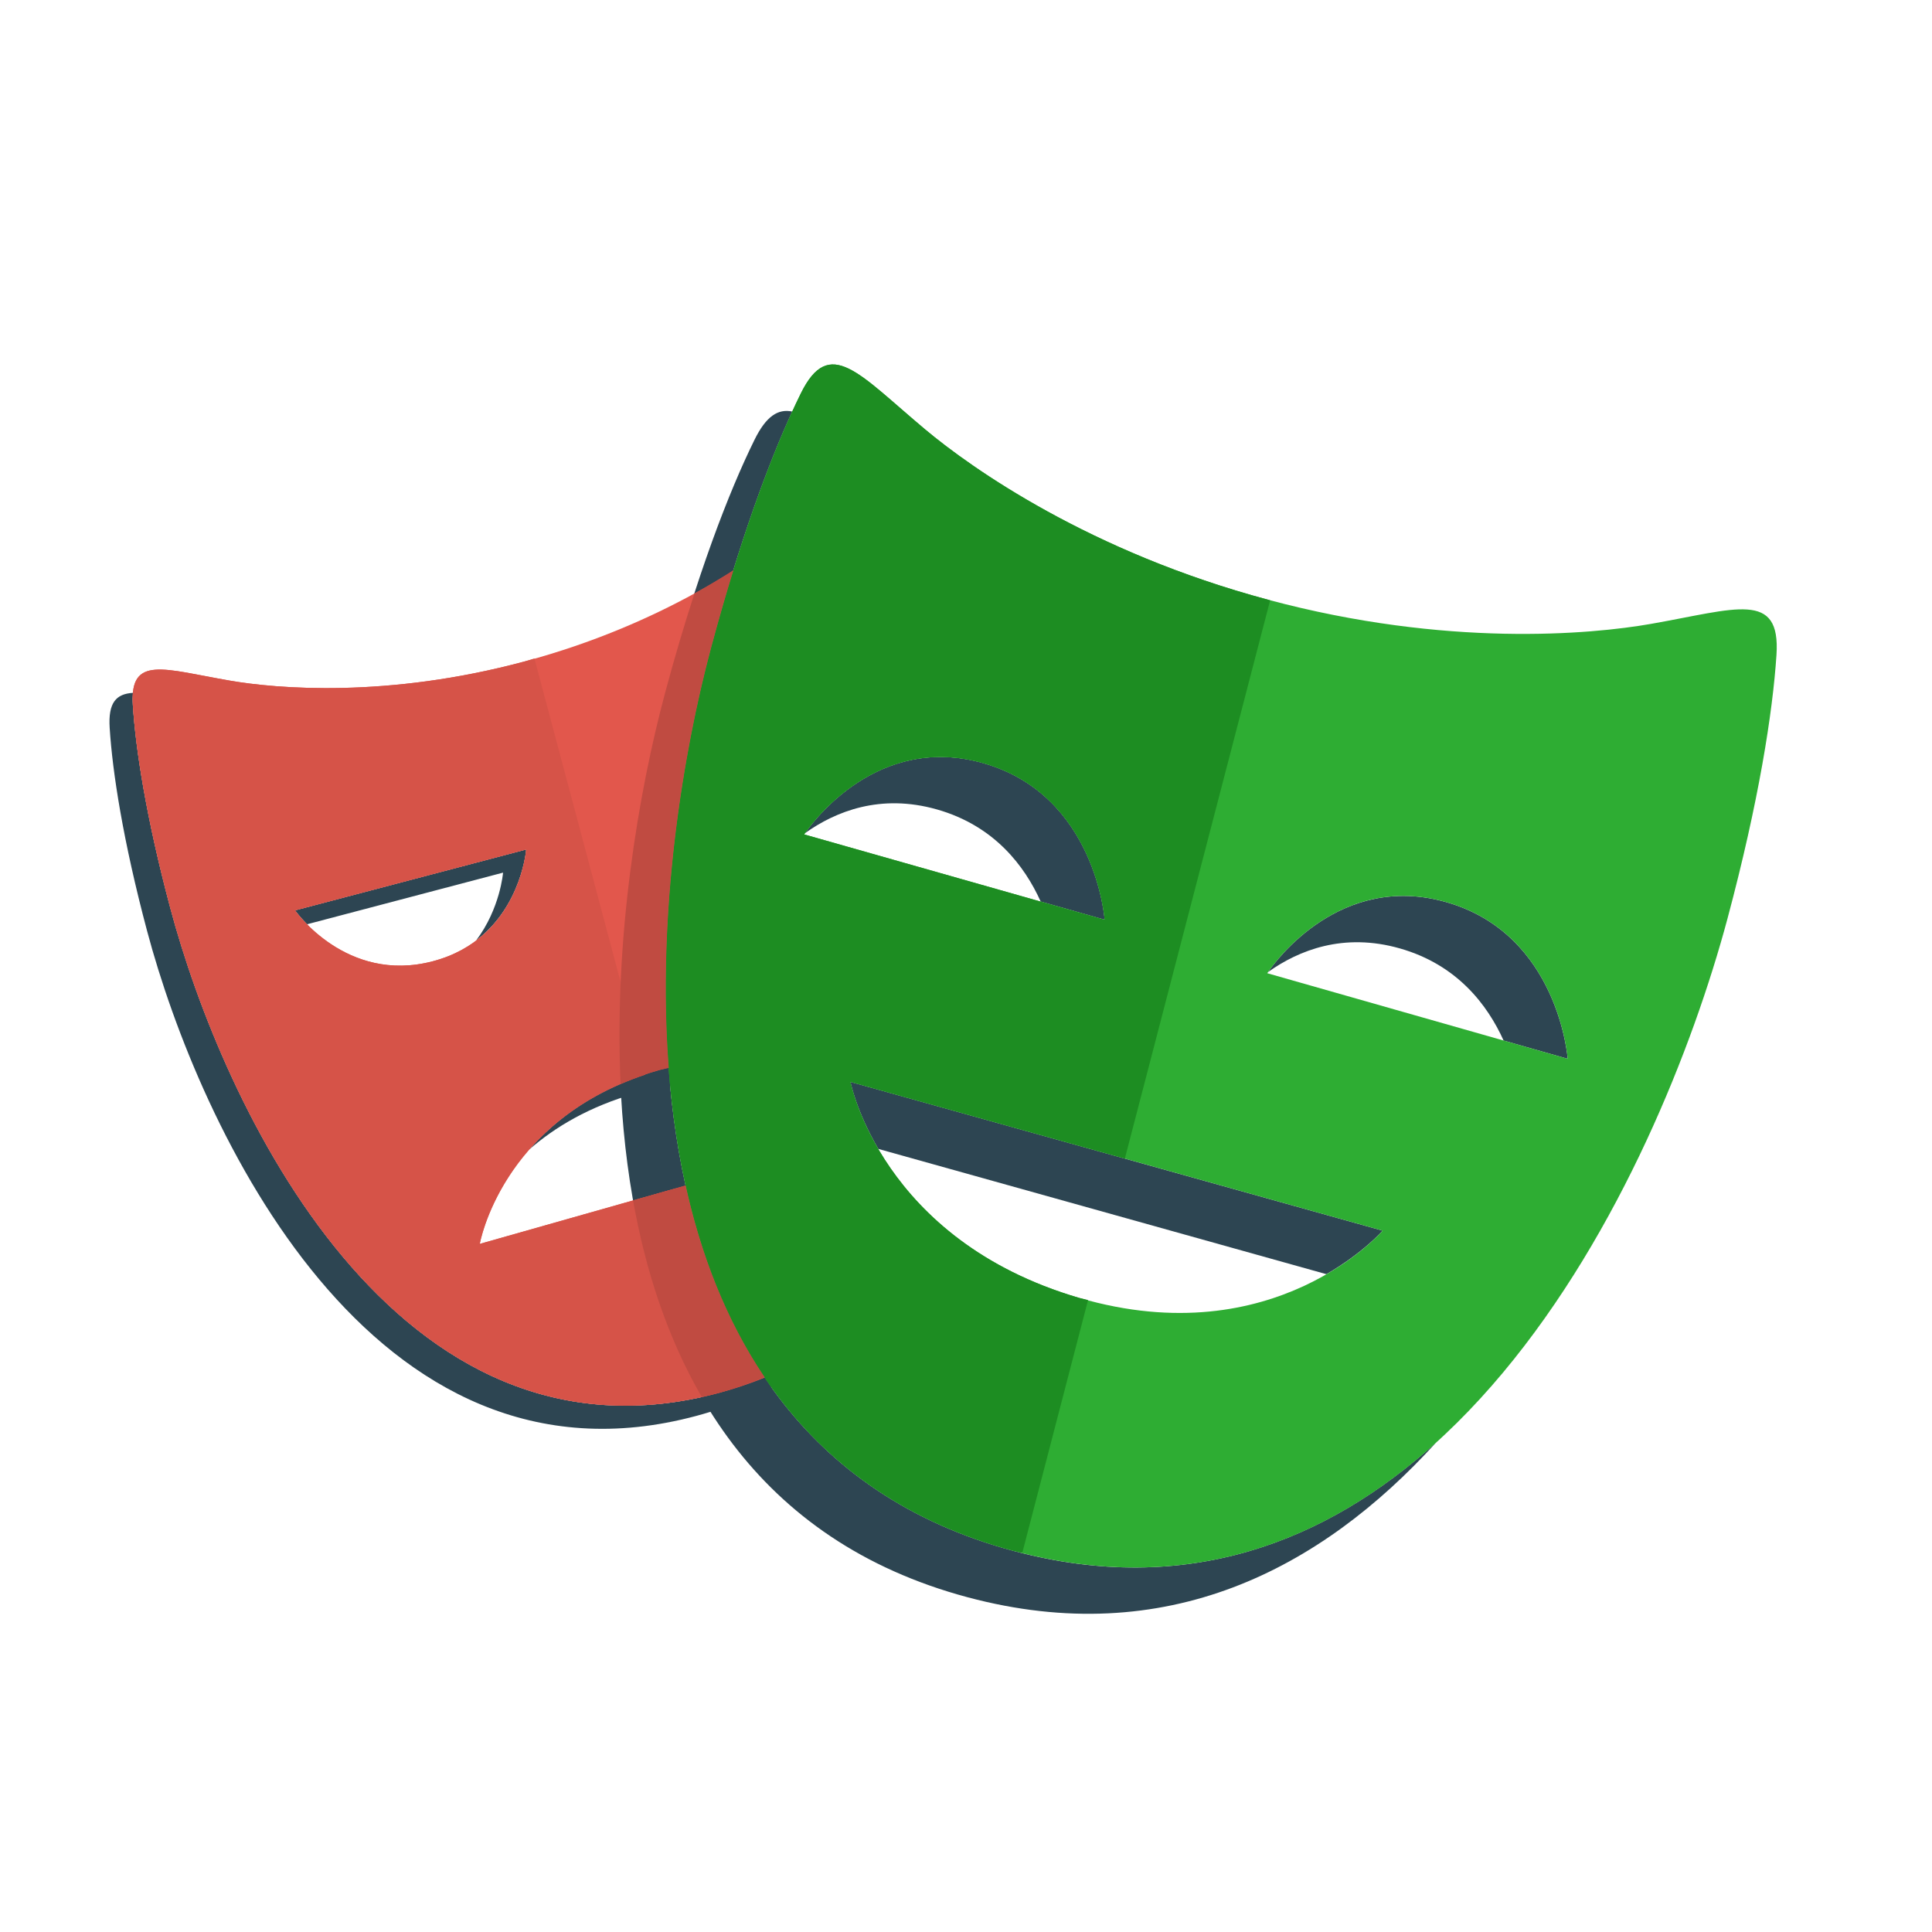
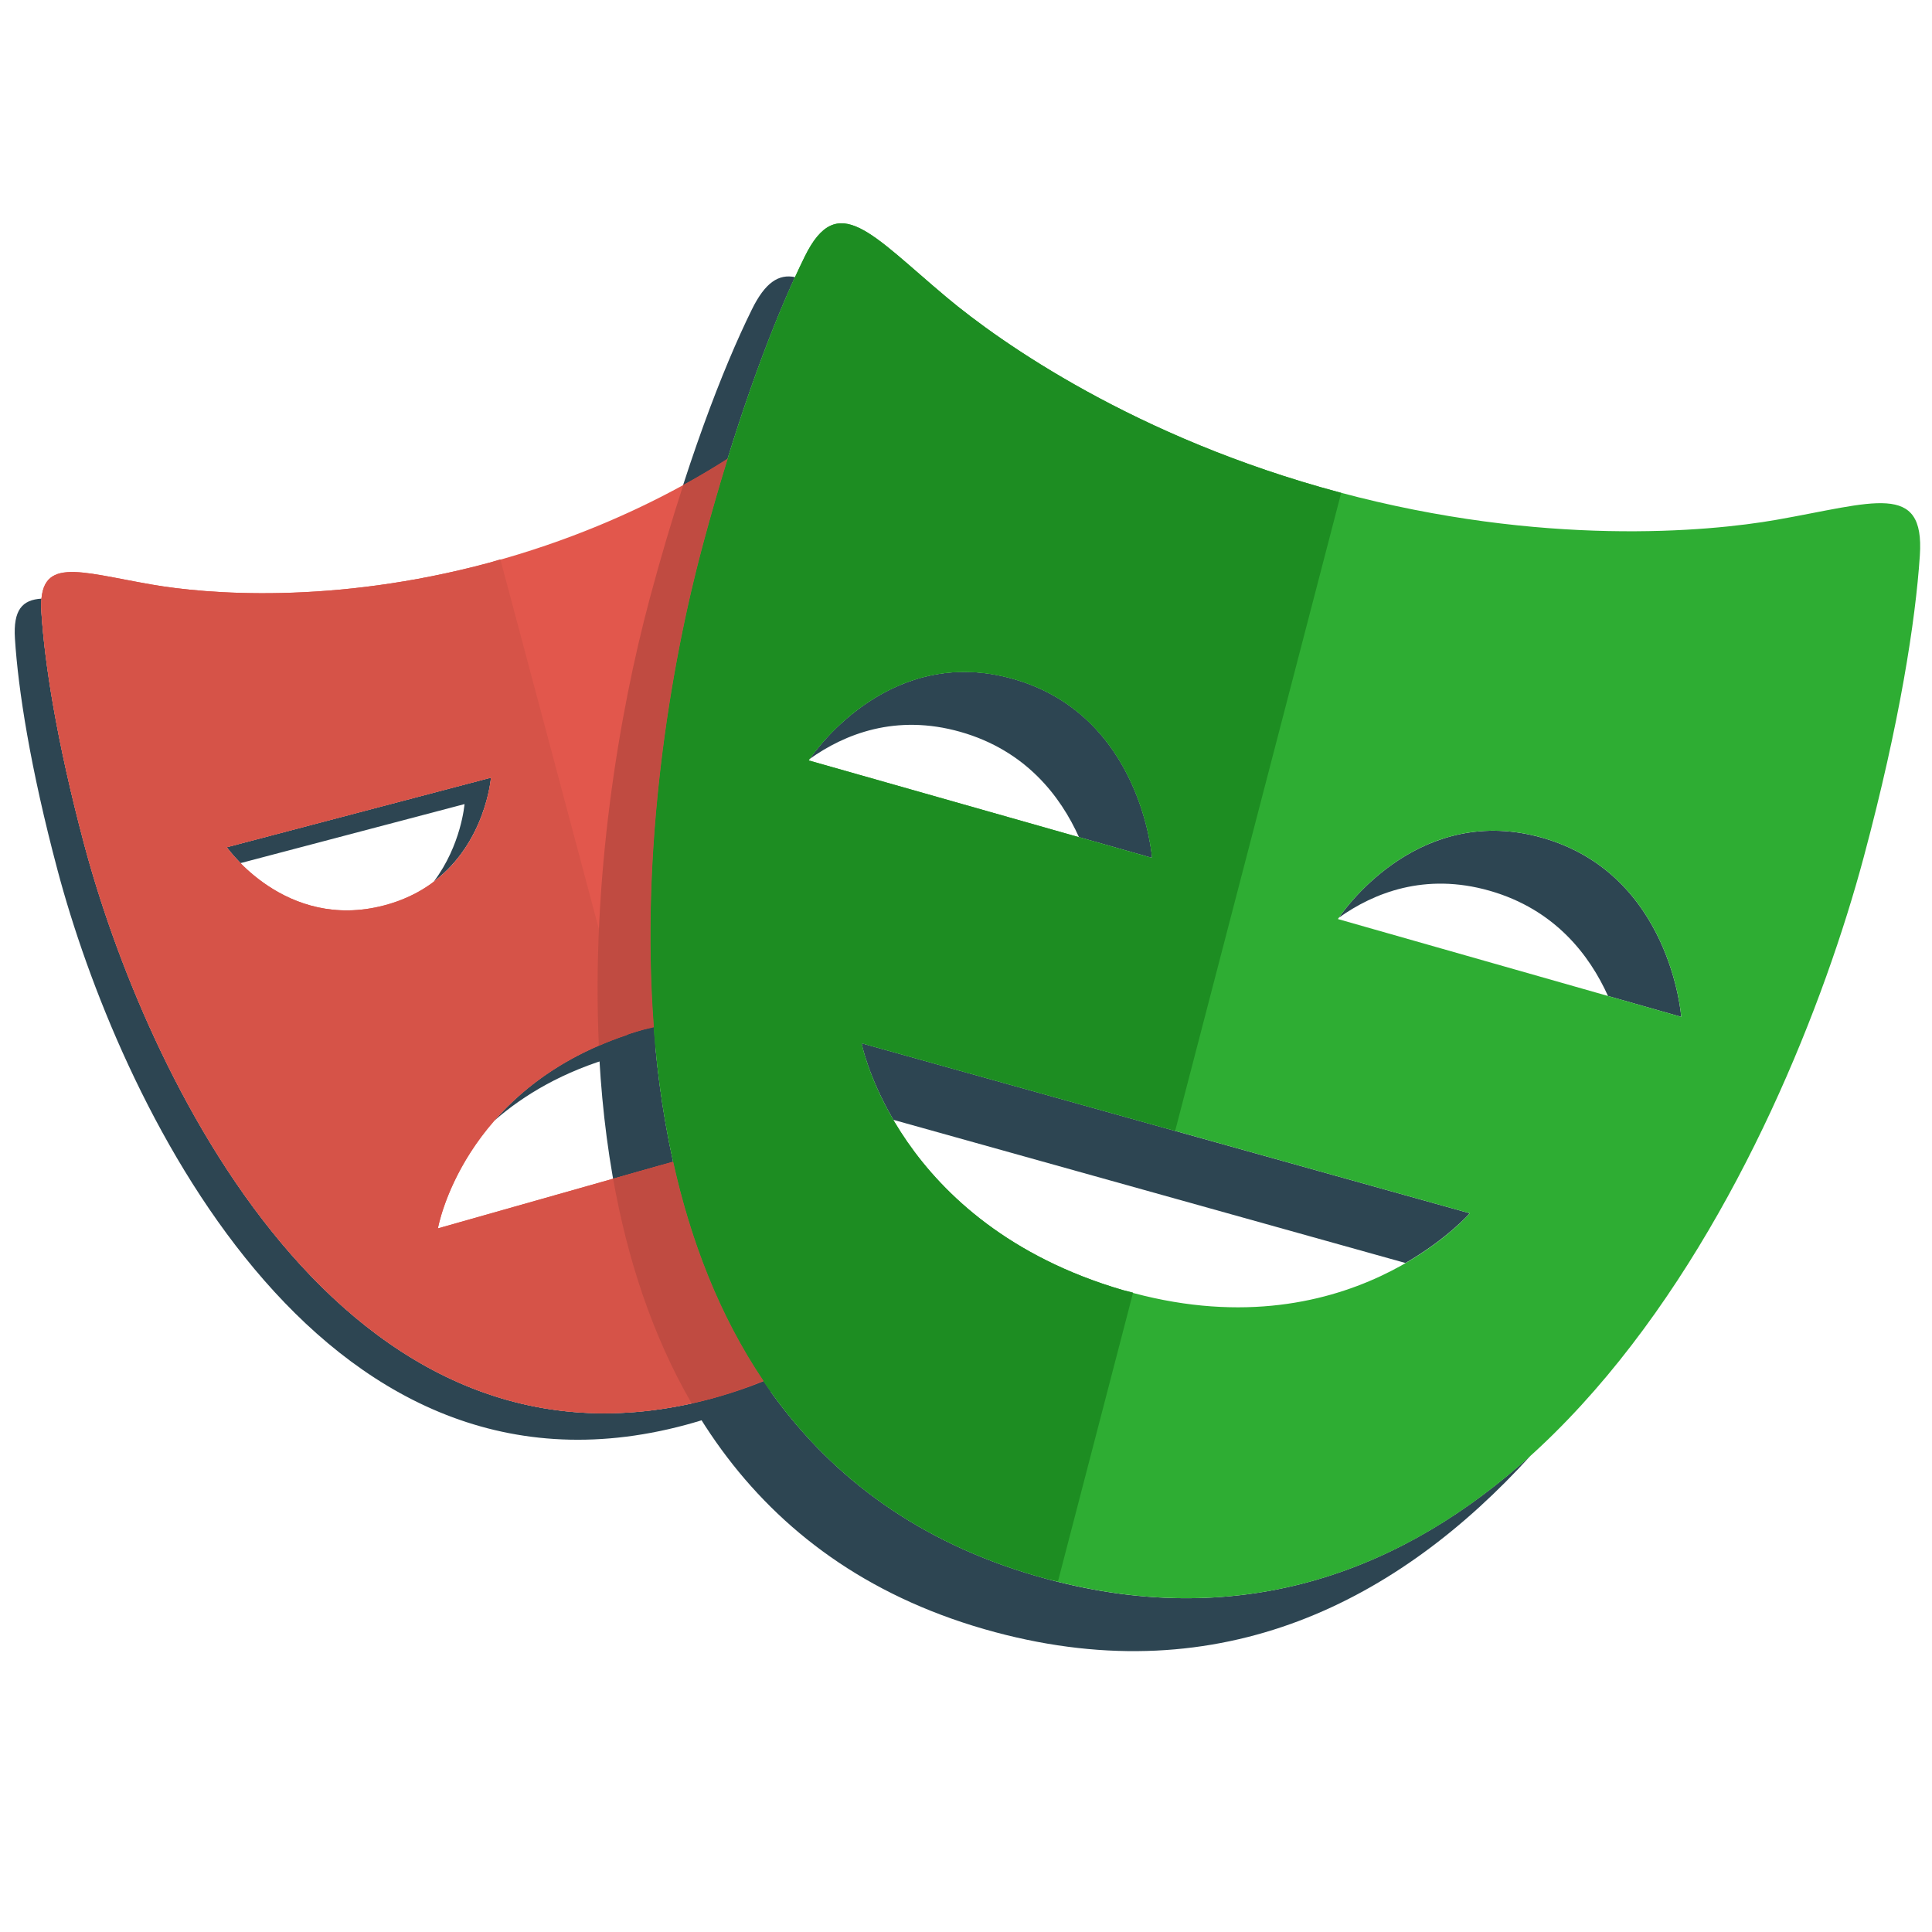
- <svg xmlns="http://www.w3.org/2000/svg" width="400" height="400" viewBox="0 0 400 400" fill="none">
+ <svg xmlns="http://www.w3.org/2000/svg" width="400" height="400" viewBox="20 70 350 280" fill="none">
  <path d="M136.444 221.556C123.558 225.213 115.104 231.625 109.535 238.032C114.869 233.364 122.014 229.08 131.652 226.348C141.51 223.554 149.92 223.574 156.869 224.915V219.481C150.941 218.939 144.145 219.371 136.444 221.556ZM108.946 175.876L61.09 188.484C61.09 188.484 61.962 189.716 63.577 191.36L104.153 180.668C104.153 180.668 103.578 188.077 98.585 194.705C108.03 187.559 108.946 175.876 108.946 175.876ZM149.005 288.347C81.658 306.486 46.027 228.438 35.24 187.928C30.256 169.229 28.08 155.067 27.5 145.928C27.438 144.979 27.466 144.179 27.534 143.446C24.04 143.657 22.367 145.473 22.708 150.721C23.288 159.855 25.463 174.016 30.447 192.721C41.23 233.225 76.866 311.273 144.213 293.134C158.872 289.185 169.885 281.992 178.152 272.81C170.532 279.692 160.995 285.112 149.005 288.347ZM161.661 128.11V132.903H188.077C187.535 131.206 186.989 129.677 186.447 128.11H161.661Z" fill="#2D4552" />
  <path d="M193.981 167.584C205.861 170.958 212.144 179.287 215.465 186.658L228.711 190.42C228.711 190.42 226.904 164.623 203.57 157.995C181.741 151.793 168.308 170.124 166.674 172.496C173.024 167.972 182.297 164.268 193.981 167.584ZM299.422 186.777C277.573 180.547 264.145 198.916 262.535 201.255C268.89 196.736 278.158 193.031 289.837 196.362C301.698 199.741 307.976 208.06 311.307 215.436L324.572 219.212C324.572 219.212 322.736 193.41 299.422 186.777ZM286.262 254.795L176.072 223.99C176.072 223.99 177.265 230.038 181.842 237.869L274.617 263.805C282.255 259.386 286.262 254.795 286.262 254.795ZM209.867 321.102C122.618 297.71 133.166 186.543 147.284 133.865C153.097 112.156 159.073 96.02 164.029 85.204C161.072 84.595 158.623 86.153 156.203 91.075C150.941 101.747 144.212 119.124 137.7 143.45C123.586 196.127 113.038 307.29 200.283 330.682C241.406 341.699 273.442 324.955 297.323 298.659C274.655 319.19 245.714 330.701 209.867 321.102Z" fill="#2D4552" />
  <path d="M161.661 262.296V239.863L99.332 257.537C99.332 257.537 103.938 230.777 136.444 221.556C146.302 218.762 154.713 218.781 161.661 220.123V128.11H192.869C189.471 117.61 186.184 109.526 183.423 103.909C178.856 94.612 174.174 100.775 163.545 109.665C156.059 115.919 137.139 129.261 108.668 136.933C80.197 144.61 57.179 142.574 47.575 140.911C33.96 138.562 26.839 135.572 27.505 145.928C28.085 155.062 30.261 169.224 35.245 187.928C46.027 228.433 81.663 306.481 149.01 288.342C166.602 283.602 179.019 274.233 187.626 262.291H161.661V262.296ZM61.085 188.484L108.946 175.876C108.946 175.876 107.551 194.288 89.609 199.018C71.661 203.743 61.085 188.484 61.085 188.484Z" fill="#E2574C" />
  <path d="M341.786 129.174C329.345 131.355 299.498 134.072 262.612 124.185C225.716 114.304 201.236 97.022 191.537 88.899C177.788 77.383 171.74 69.38 165.788 81.486C160.526 92.163 153.797 109.54 147.284 133.866C133.171 186.543 122.623 297.706 209.867 321.098C297.093 344.47 343.53 242.92 357.644 190.238C364.157 165.917 367.013 147.5 367.799 135.625C368.695 122.173 359.455 126.078 341.786 129.174ZM166.497 172.756C166.497 172.756 180.246 151.372 203.565 158C226.899 164.628 228.706 190.425 228.706 190.425L166.497 172.756ZM223.42 268.713C182.403 256.698 176.077 223.99 176.077 223.99L286.262 254.796C286.262 254.791 264.021 280.578 223.42 268.713ZM262.377 201.495C262.377 201.495 276.107 180.126 299.422 186.773C322.736 193.411 324.572 219.208 324.572 219.208L262.377 201.495Z" fill="#2EAD33" />
  <path d="M139.88 246.04L99.332 257.532C99.332 257.532 103.737 232.44 133.607 222.496L110.647 136.33L108.663 136.933C80.192 144.611 57.174 142.574 47.57 140.911C33.955 138.563 26.834 135.572 27.5 145.929C28.08 155.063 30.256 169.224 35.24 187.929C46.023 228.433 81.658 306.481 149.005 288.342L150.989 287.719L139.88 246.04ZM61.085 188.485L108.946 175.876C108.946 175.876 107.551 194.288 89.609 199.018C71.662 203.743 61.085 188.485 61.085 188.485Z" fill="#D65348" />
  <path d="M225.27 269.163L223.415 268.712C182.398 256.698 176.072 223.99 176.072 223.99L232.89 239.872L262.971 124.281L262.607 124.185C225.711 114.304 201.232 97.022 191.532 88.899C177.783 77.383 171.735 69.38 165.783 81.486C160.526 92.163 153.797 109.54 147.284 133.866C133.171 186.543 122.623 297.706 209.867 321.097L211.655 321.5L225.27 269.163ZM166.497 172.756C166.497 172.756 180.246 151.372 203.565 158C226.899 164.628 228.706 190.425 228.706 190.425L166.497 172.756Z" fill="#1D8D22" />
  <path d="M141.946 245.451L131.072 248.537C133.641 263.019 138.169 276.917 145.276 289.195C146.513 288.922 147.74 288.687 149 288.342C152.302 287.451 155.364 286.348 158.312 285.145C150.371 273.361 145.118 259.789 141.946 245.451ZM137.7 143.451C132.112 164.307 127.113 194.326 128.489 224.436C130.952 223.367 133.554 222.371 136.444 221.551L138.457 221.101C136.003 188.939 141.308 156.165 147.284 133.866C148.799 128.225 150.318 122.978 151.832 118.085C149.393 119.637 146.767 121.228 143.776 122.867C141.759 129.093 139.722 135.898 137.7 143.451Z" fill="#C04B41" />
</svg>
